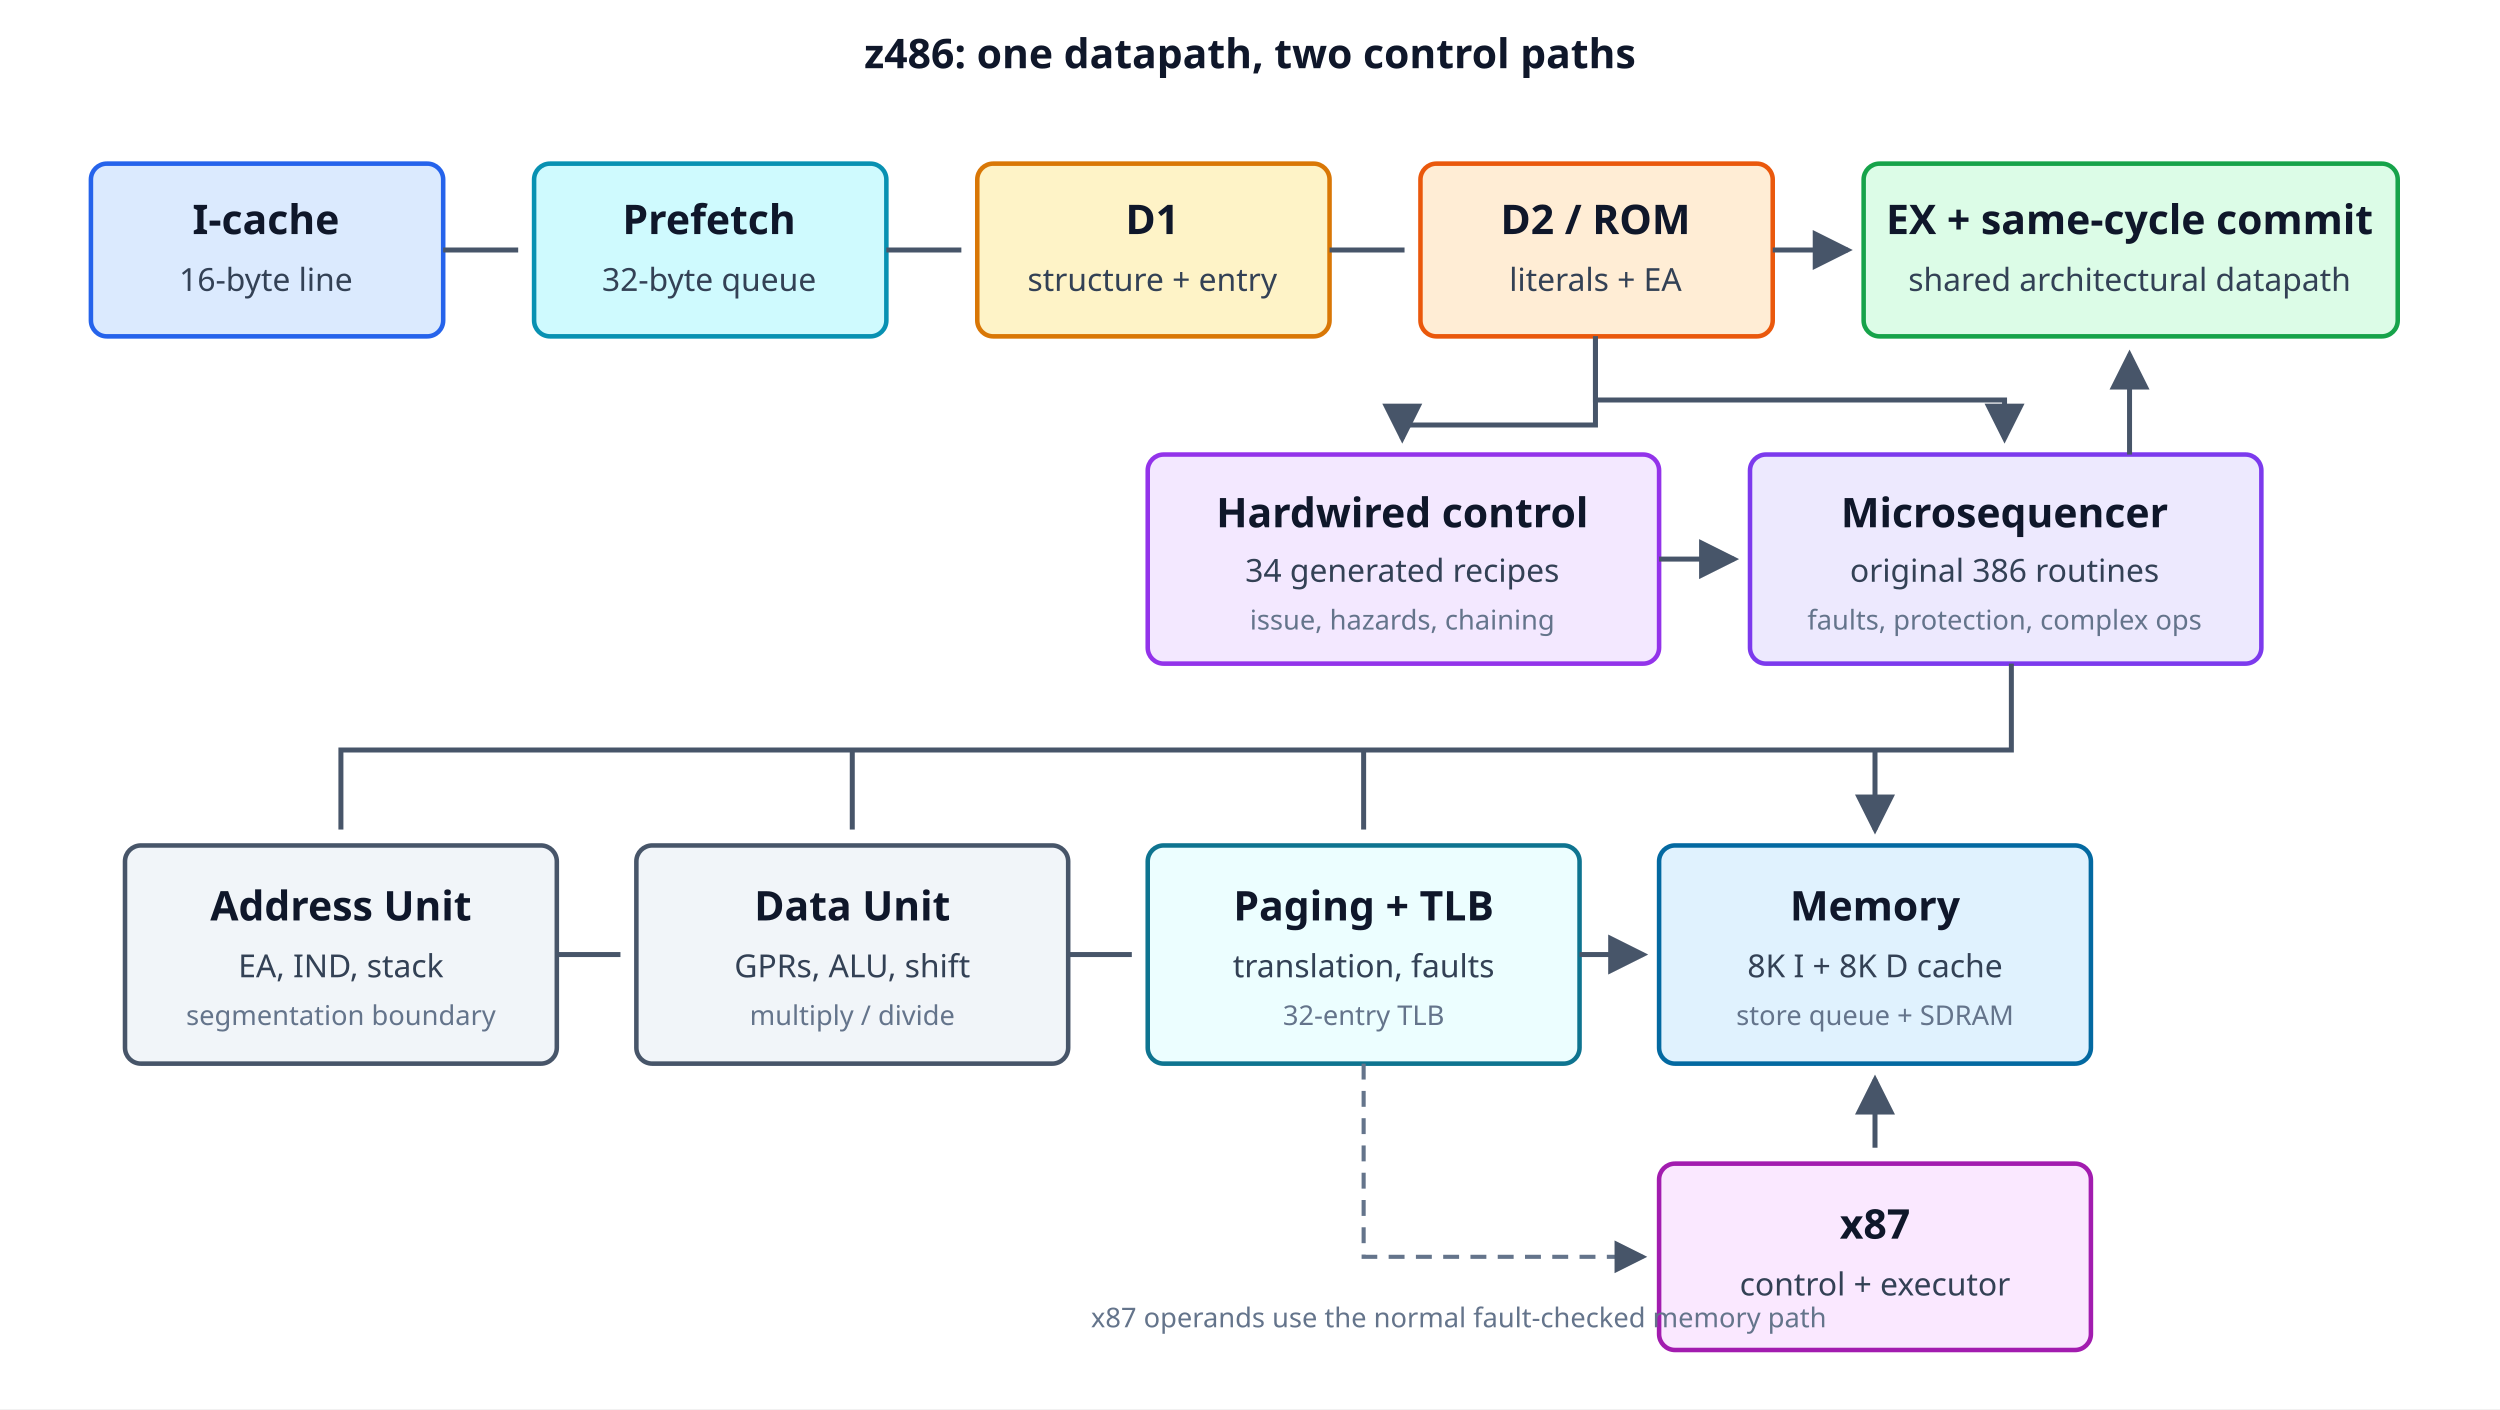
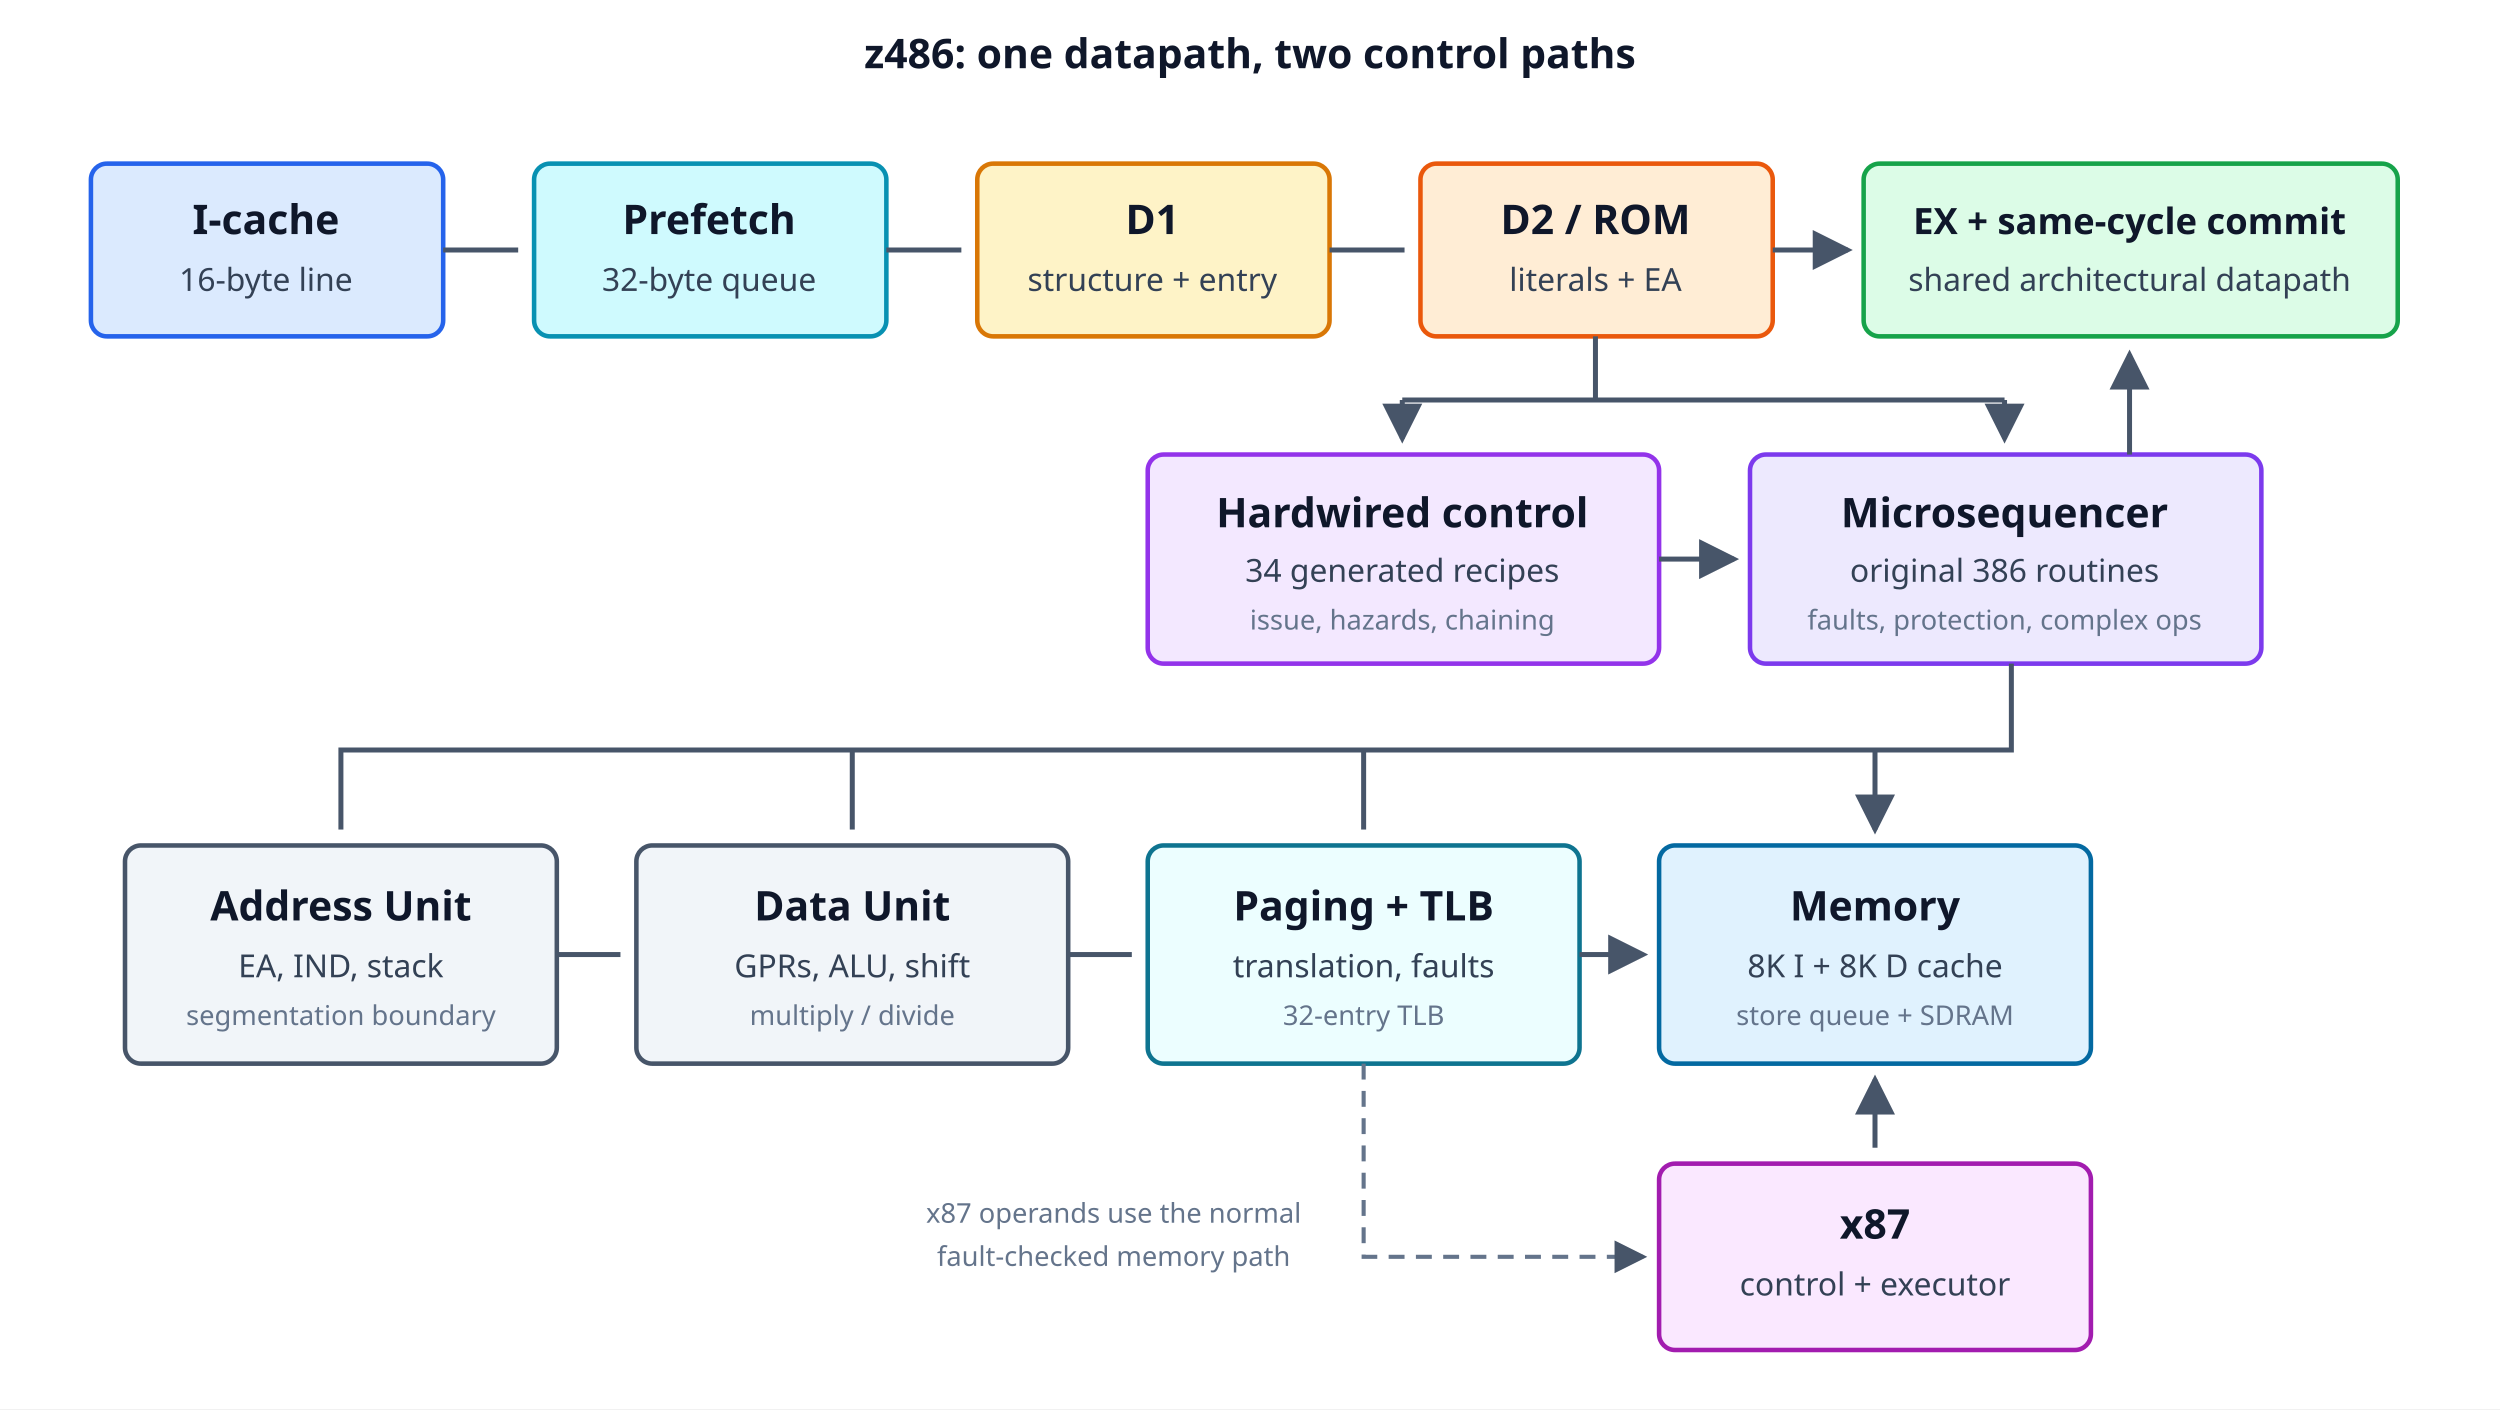
<svg xmlns="http://www.w3.org/2000/svg" viewBox="0 0 1100 620" role="img" aria-labelledby="title desc">
  <defs>
    <marker id="a" markerWidth="8" markerHeight="8" refX="7" refY="4" orient="auto">
      <path d="M0 0L8 4L0 8Z" fill="#475569" />
    </marker>
-     <style>.box{stroke-width:2;rx:7}.h{font:600 18px system-ui,sans-serif;fill:#0f172a}.t{font:14px system-ui,sans-serif;fill:#334155}.s{font:12px system-ui,sans-serif;fill:#64748b}.arrow{stroke:#475569;stroke-width:2.2;fill:none;marker-end:url(#a)}.dash{stroke:#64748b;stroke-width:1.8;stroke-dasharray:7 5;fill:none;marker-end:url(#a)}</style>
+     <style>.box{stroke-width:2;rx:7}.h{font:600 18px system-ui,sans-serif;fill:#0f172a}.hs{font:600 16px system-ui,sans-serif;fill:#0f172a}.t{font:14px system-ui,sans-serif;fill:#334155}.s{font:12px system-ui,sans-serif;fill:#64748b}.wire{stroke:#475569;stroke-width:2.2;fill:none}.arrow{stroke:#475569;stroke-width:2.2;fill:none;marker-end:url(#a)}.dash{stroke:#64748b;stroke-width:1.8;stroke-dasharray:7 5;fill:none;marker-end:url(#a)}</style>
  </defs>
  <rect width="1100" height="620" fill="#fff" />
  <text x="550" y="30" text-anchor="middle" class="h">z486: one datapath, two control paths</text>
  <g text-anchor="middle">
    <rect x="40" y="72" width="155" height="76" class="box" fill="#dbeafe" stroke="#2563eb" />
    <text x="117" y="103" class="h">I-cache</text>
    <text x="117" y="128" class="t">16-byte line</text>
    <rect x="235" y="72" width="155" height="76" class="box" fill="#cffafe" stroke="#0891b2" />
    <text x="312" y="103" class="h">Prefetch</text>
    <text x="312" y="128" class="t">32-byte queue</text>
    <rect x="430" y="72" width="155" height="76" class="box" fill="#fef3c7" stroke="#d97706" />
    <text x="507" y="103" class="h">D1</text>
    <text x="507" y="128" class="t">structure + entry</text>
    <rect x="625" y="72" width="155" height="76" class="box" fill="#ffedd5" stroke="#ea580c" />
    <text x="702" y="103" class="h">D2 / ROM</text>
    <text x="702" y="128" class="t">literals + EA</text>
    <rect x="820" y="72" width="235" height="76" class="box" fill="#dcfce7" stroke="#16a34a" />
-     <text x="937" y="103" class="h">EX + same-cycle commit</text>
+     <text x="937" y="103" class="hs">EX + same-cycle commit</text>
    <text x="937" y="128" class="t">shared architectural datapath</text>
  </g>
  <path d="M195 110H228M390 110H423M585 110H618M780 110H813" class="arrow" />
  <g text-anchor="middle">
    <rect x="505" y="200" width="225" height="92" class="box" fill="#f3e8ff" stroke="#9333ea" />
    <text x="617" y="232" class="h">Hardwired control</text>
    <text x="617" y="256" class="t">34 generated recipes</text>
    <text x="617" y="277" class="s">issue, hazards, chaining</text>
    <rect x="770" y="200" width="225" height="92" class="box" fill="#ede9fe" stroke="#7c3aed" />
    <text x="882" y="232" class="h">Microsequencer</text>
    <text x="882" y="256" class="t">original 386 routines</text>
    <text x="882" y="277" class="s">faults, protection, complex ops</text>
  </g>
-   <path d="M702 148V187H617V193" class="arrow" />
-   <path d="M702 148V176H882V193" class="arrow" />
+   <path d="M702 148V176M617 176H882" class="wire" />
+   <path d="M617 176V193" class="arrow" />
+   <path d="M882 176V193" class="arrow" />
  <path d="M730 246H763" class="arrow" />
  <path d="M937 200V156" class="arrow" />
  <g text-anchor="middle">
    <rect x="55" y="372" width="190" height="96" class="box" fill="#f1f5f9" stroke="#475569" />
    <text x="150" y="405" class="h">Address Unit</text>
    <text x="150" y="430" class="t">EA, IND, stack</text>
    <text x="150" y="451" class="s">segmentation boundary</text>
    <rect x="280" y="372" width="190" height="96" class="box" fill="#f1f5f9" stroke="#475569" />
    <text x="375" y="405" class="h">Data Unit</text>
    <text x="375" y="430" class="t">GPRs, ALU, shift</text>
    <text x="375" y="451" class="s">multiply / divide</text>
    <rect x="505" y="372" width="190" height="96" class="box" fill="#ecfeff" stroke="#0e7490" />
    <text x="600" y="405" class="h">Paging + TLB</text>
    <text x="600" y="430" class="t">translation, faults</text>
    <text x="600" y="451" class="s">32-entry TLB</text>
    <rect x="730" y="372" width="190" height="96" class="box" fill="#e0f2fe" stroke="#0369a1" />
    <text x="825" y="405" class="h">Memory</text>
    <text x="825" y="430" class="t">8K I + 8K D cache</text>
    <text x="825" y="451" class="s">store queue + SDRAM</text>
    <rect x="730" y="512" width="190" height="82" class="box" fill="#fae8ff" stroke="#a21caf" />
    <text x="825" y="545" class="h">x87</text>
    <text x="825" y="570" class="t">control + executor</text>
  </g>
  <path d="M885 292V330H150V365M885 330H375V365M885 330H600V365M885 330H825V365" class="arrow" />
  <path d="M245 420H273M470 420H498M695 420H723" class="arrow" />
  <path d="M825 505V475" class="arrow" />
  <path d="M600 468V553H723" class="dash" />
-   <text x="480" y="584" class="s">x87 operands use the normal fault-checked memory path</text>
+   <text x="490" y="538" text-anchor="middle" class="s">x87 operands use the normal</text>
+   <text x="490" y="557" text-anchor="middle" class="s">fault-checked memory path</text>
</svg>
